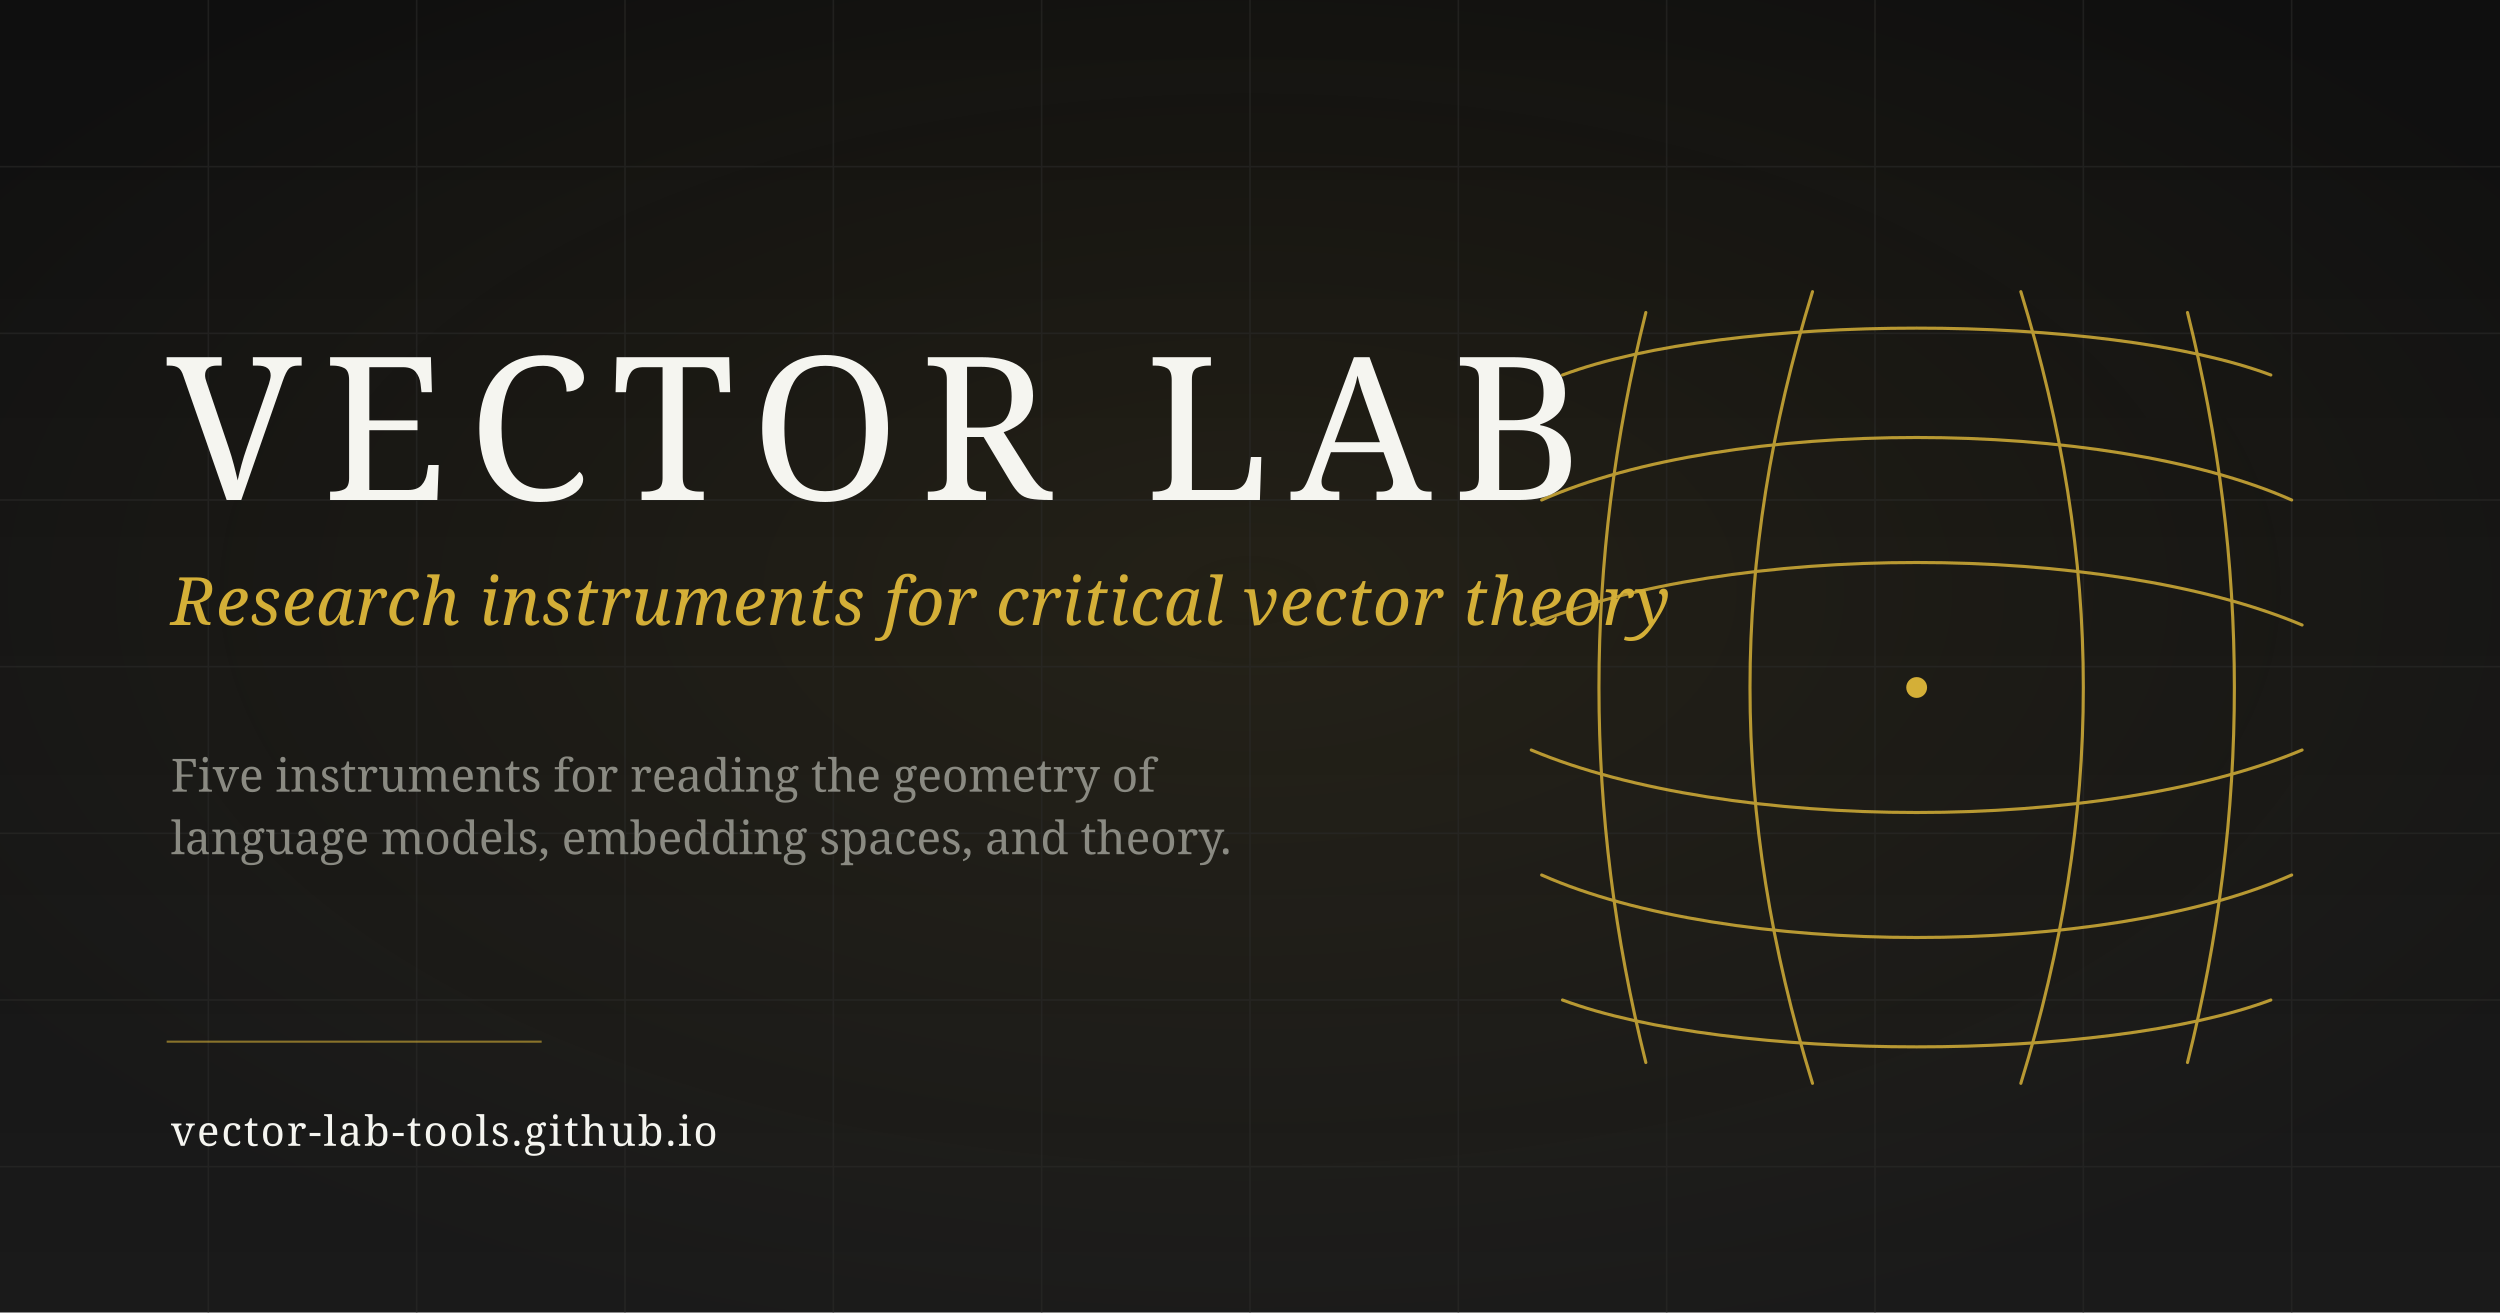
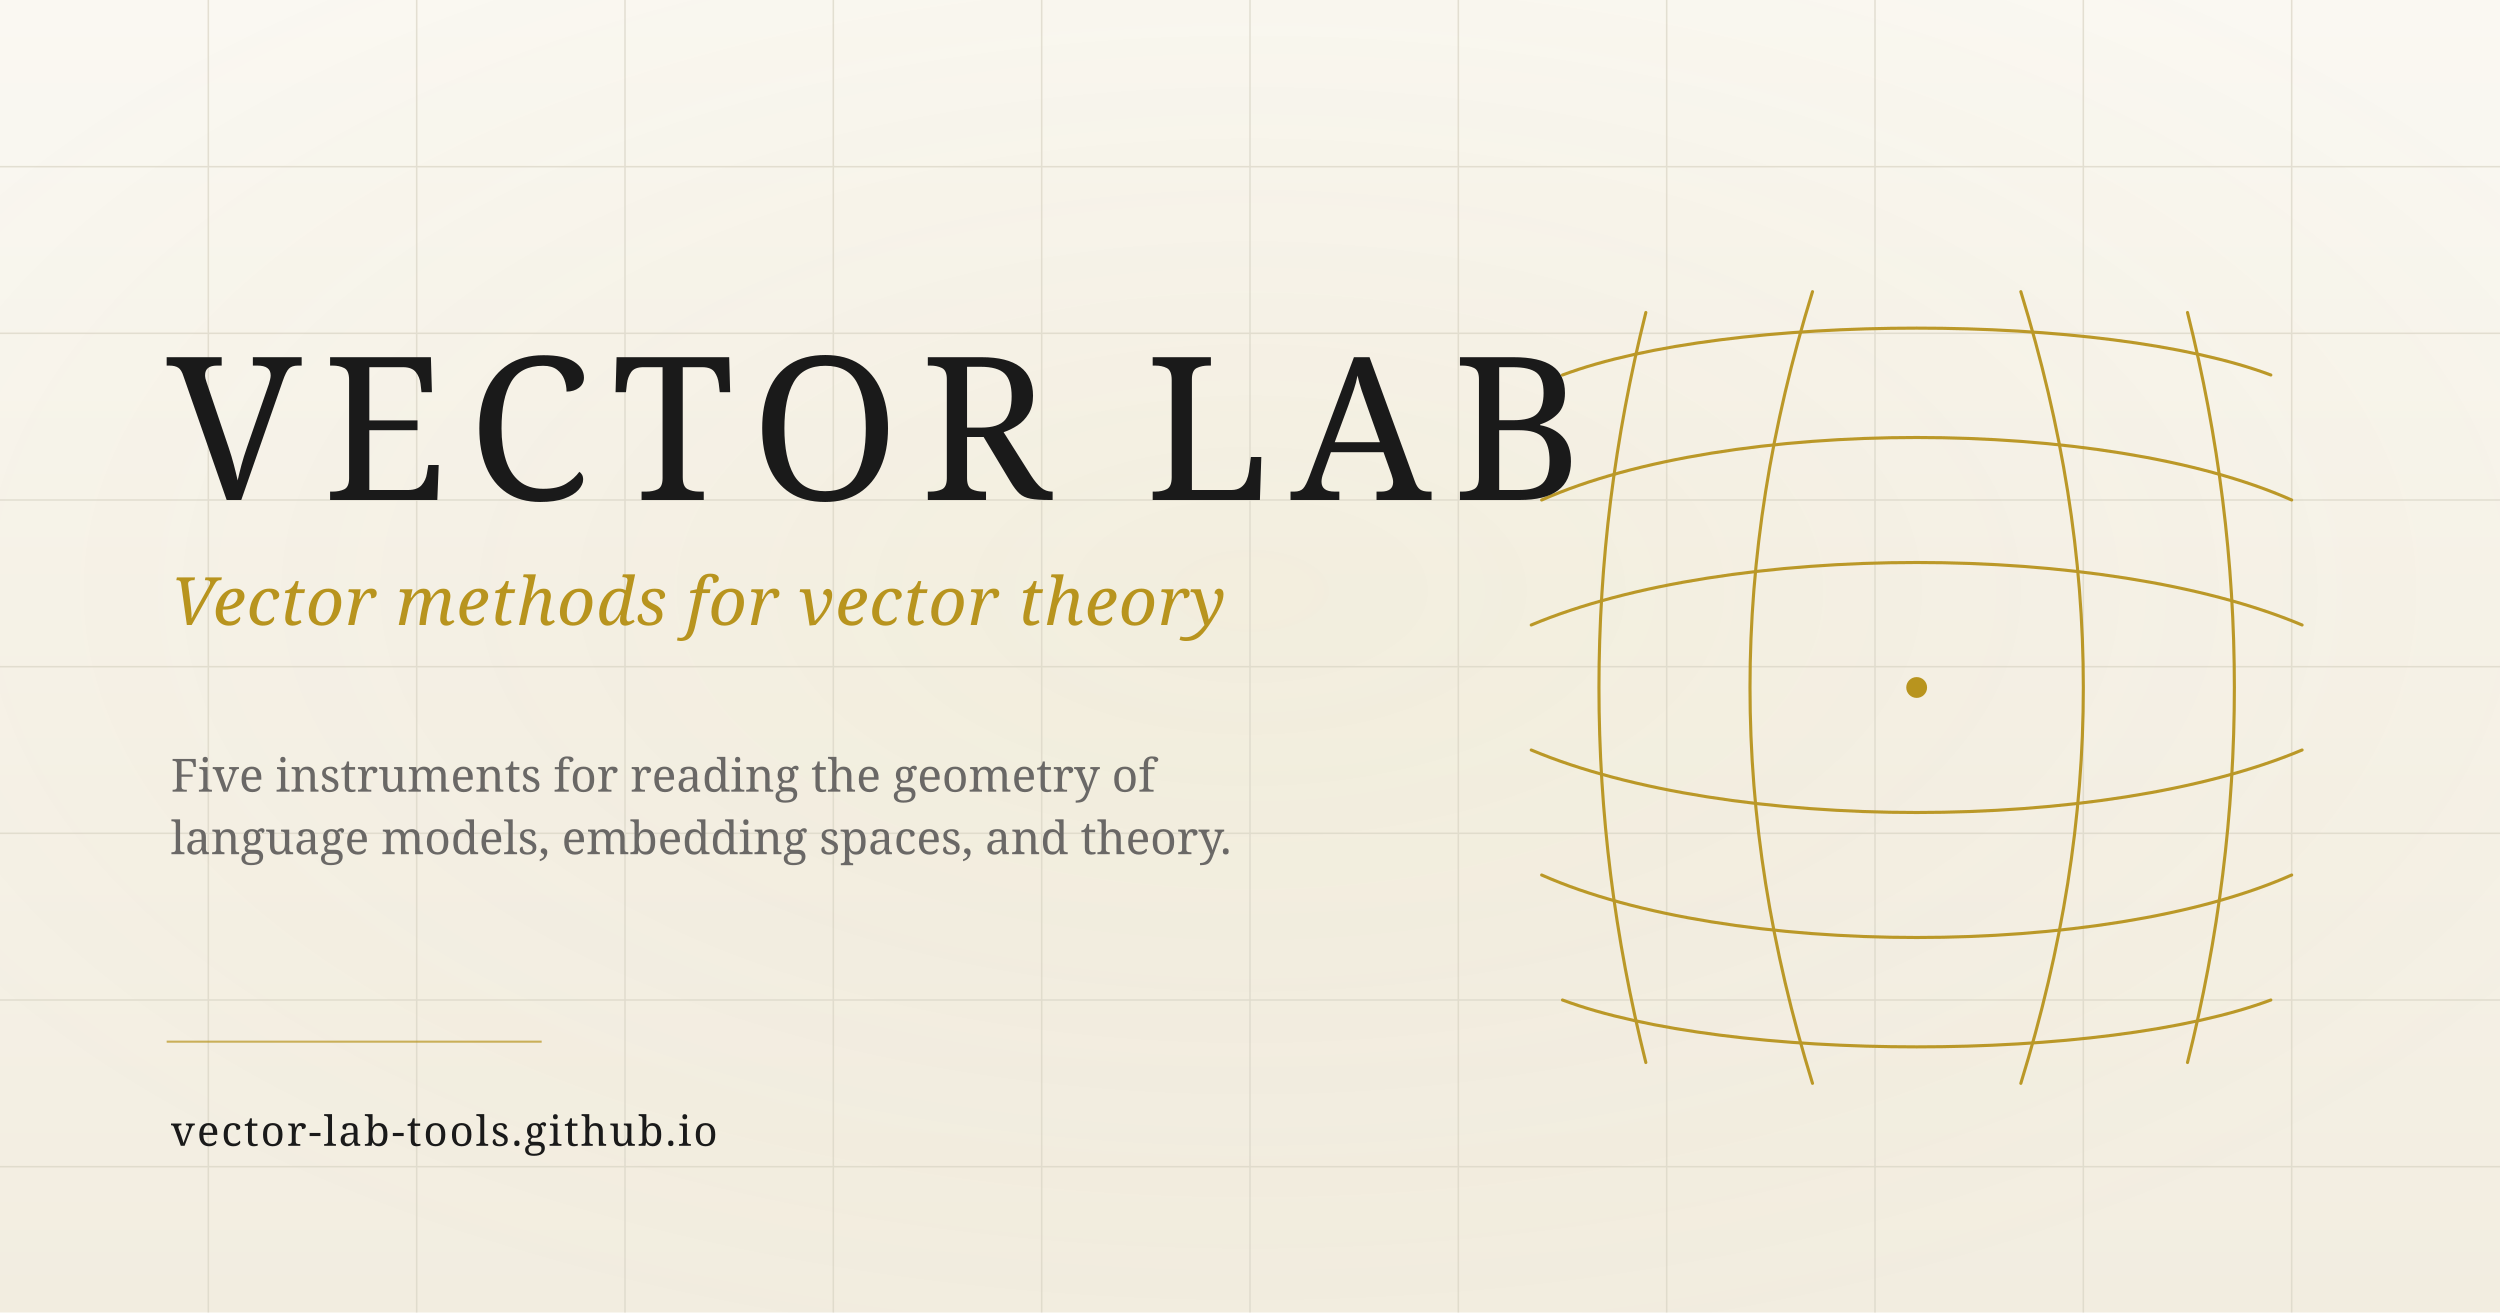
<svg xmlns="http://www.w3.org/2000/svg" viewBox="0 0 1200 630" fill="none">
  <defs>
    <linearGradient id="bg" x1="0" y1="0" x2="0" y2="1">
-       <stop offset="0%" stop-color="#0f0f0f" />
-       <stop offset="100%" stop-color="#1a1a1a" />
+       <stop offset="0%" stop-color="#faf8f2" />
+       <stop offset="100%" stop-color="#f2ede0" />
    </linearGradient>
    <radialGradient id="glow" cx="50%" cy="45%" r="60%">
-       <stop offset="0%" stop-color="#d4af37" stop-opacity="0.08" />
-       <stop offset="100%" stop-color="#d4af37" stop-opacity="0" />
+       <stop offset="0%" stop-color="#b8941e" stop-opacity="0.06" />
+       <stop offset="100%" stop-color="#b8941e" stop-opacity="0" />
    </radialGradient>
  </defs>
  <rect width="1200" height="630" fill="url(#bg)" />
  <rect width="1200" height="630" fill="url(#glow)" />
-   <g stroke="#2a2a28" stroke-width="0.75" opacity="0.6">
+   <g stroke="#d9d4c5" stroke-width="0.75" opacity="0.7">
    <line x1="0" y1="80" x2="1200" y2="80" />
    <line x1="0" y1="160" x2="1200" y2="160" />
    <line x1="0" y1="240" x2="1200" y2="240" />
    <line x1="0" y1="320" x2="1200" y2="320" />
    <line x1="0" y1="400" x2="1200" y2="400" />
    <line x1="0" y1="480" x2="1200" y2="480" />
    <line x1="0" y1="560" x2="1200" y2="560" />
    <line x1="100" y1="0" x2="100" y2="630" />
    <line x1="200" y1="0" x2="200" y2="630" />
    <line x1="300" y1="0" x2="300" y2="630" />
    <line x1="400" y1="0" x2="400" y2="630" />
    <line x1="500" y1="0" x2="500" y2="630" />
    <line x1="600" y1="0" x2="600" y2="630" />
    <line x1="700" y1="0" x2="700" y2="630" />
    <line x1="800" y1="0" x2="800" y2="630" />
    <line x1="900" y1="0" x2="900" y2="630" />
    <line x1="1000" y1="0" x2="1000" y2="630" />
    <line x1="1100" y1="0" x2="1100" y2="630" />
  </g>
-   <g transform="translate(720,120)" stroke="#d4af37" stroke-width="1.5" fill="none" stroke-linecap="round" opacity="0.85">
+   <g transform="translate(720,120)" stroke="#b8941e" stroke-width="1.5" fill="none" stroke-linecap="round" opacity="0.95">
    <path d="M 30 60 C 110 30, 290 30, 370 60" />
    <path d="M 20 120 C 110 80, 290 80, 380 120" />
    <path d="M 15 180 C 110 140, 290 140, 385 180" />
    <path d="M 15 240 C 110 280, 290 280, 385 240" />
    <path d="M 20 300 C 110 340, 290 340, 380 300" />
    <path d="M 30 360 C 110 390, 290 390, 370 360" />
    <path d="M 70 30 C 40 150, 40 270, 70 390" />
    <path d="M 150 20 C 110 150, 110 270, 150 400" />
    <path d="M 250 20 C 290 150, 290 270, 250 400" />
    <path d="M 330 30 C 360 150, 360 270, 330 390" />
  </g>
-   <circle cx="920" cy="330" r="5" fill="#d4af37" />
-   <text x="80" y="240" font-family="Optima, Futura, Georgia, serif" font-size="96" font-weight="500" fill="#f5f5f0" letter-spacing="10">VECTOR LAB</text>
-   <text x="82" y="300" font-family="Georgia, serif" font-size="32" font-style="italic" fill="#d4af37" letter-spacing="0.5">Research instruments for critical vector theory</text>
-   <text x="82" y="380" font-family="Georgia, serif" font-size="22" fill="#8a8a82">Five instruments for reading the geometry of</text>
-   <text x="82" y="410" font-family="Georgia, serif" font-size="22" fill="#8a8a82">language models, embedding spaces, and theory.</text>
-   <text x="82" y="550" font-family="Georgia, serif" font-size="20" fill="#f5f5f0" letter-spacing="1">vector-lab-tools.github.io</text>
-   <line x1="80" y1="500" x2="260" y2="500" stroke="#d4af37" stroke-width="1" opacity="0.6" />
+   <circle cx="920" cy="330" r="5" fill="#b8941e" />
+   <text x="80" y="240" font-family="Optima, Futura, Georgia, serif" font-size="96" font-weight="500" fill="#1a1a1a" letter-spacing="10">VECTOR LAB</text>
+   <text x="82" y="300" font-family="Georgia, serif" font-size="32" font-style="italic" fill="#b8941e" letter-spacing="0.5">Vector methods for vector theory</text>
+   <text x="82" y="380" font-family="Georgia, serif" font-size="22" fill="#6a6866">Five instruments for reading the geometry of</text>
+   <text x="82" y="410" font-family="Georgia, serif" font-size="22" fill="#6a6866">language models, embedding spaces, and theory.</text>
+   <text x="82" y="550" font-family="Georgia, serif" font-size="20" fill="#1a1a1a" letter-spacing="1">vector-lab-tools.github.io</text>
+   <line x1="80" y1="500" x2="260" y2="500" stroke="#b8941e" stroke-width="1" opacity="0.7" />
</svg>
